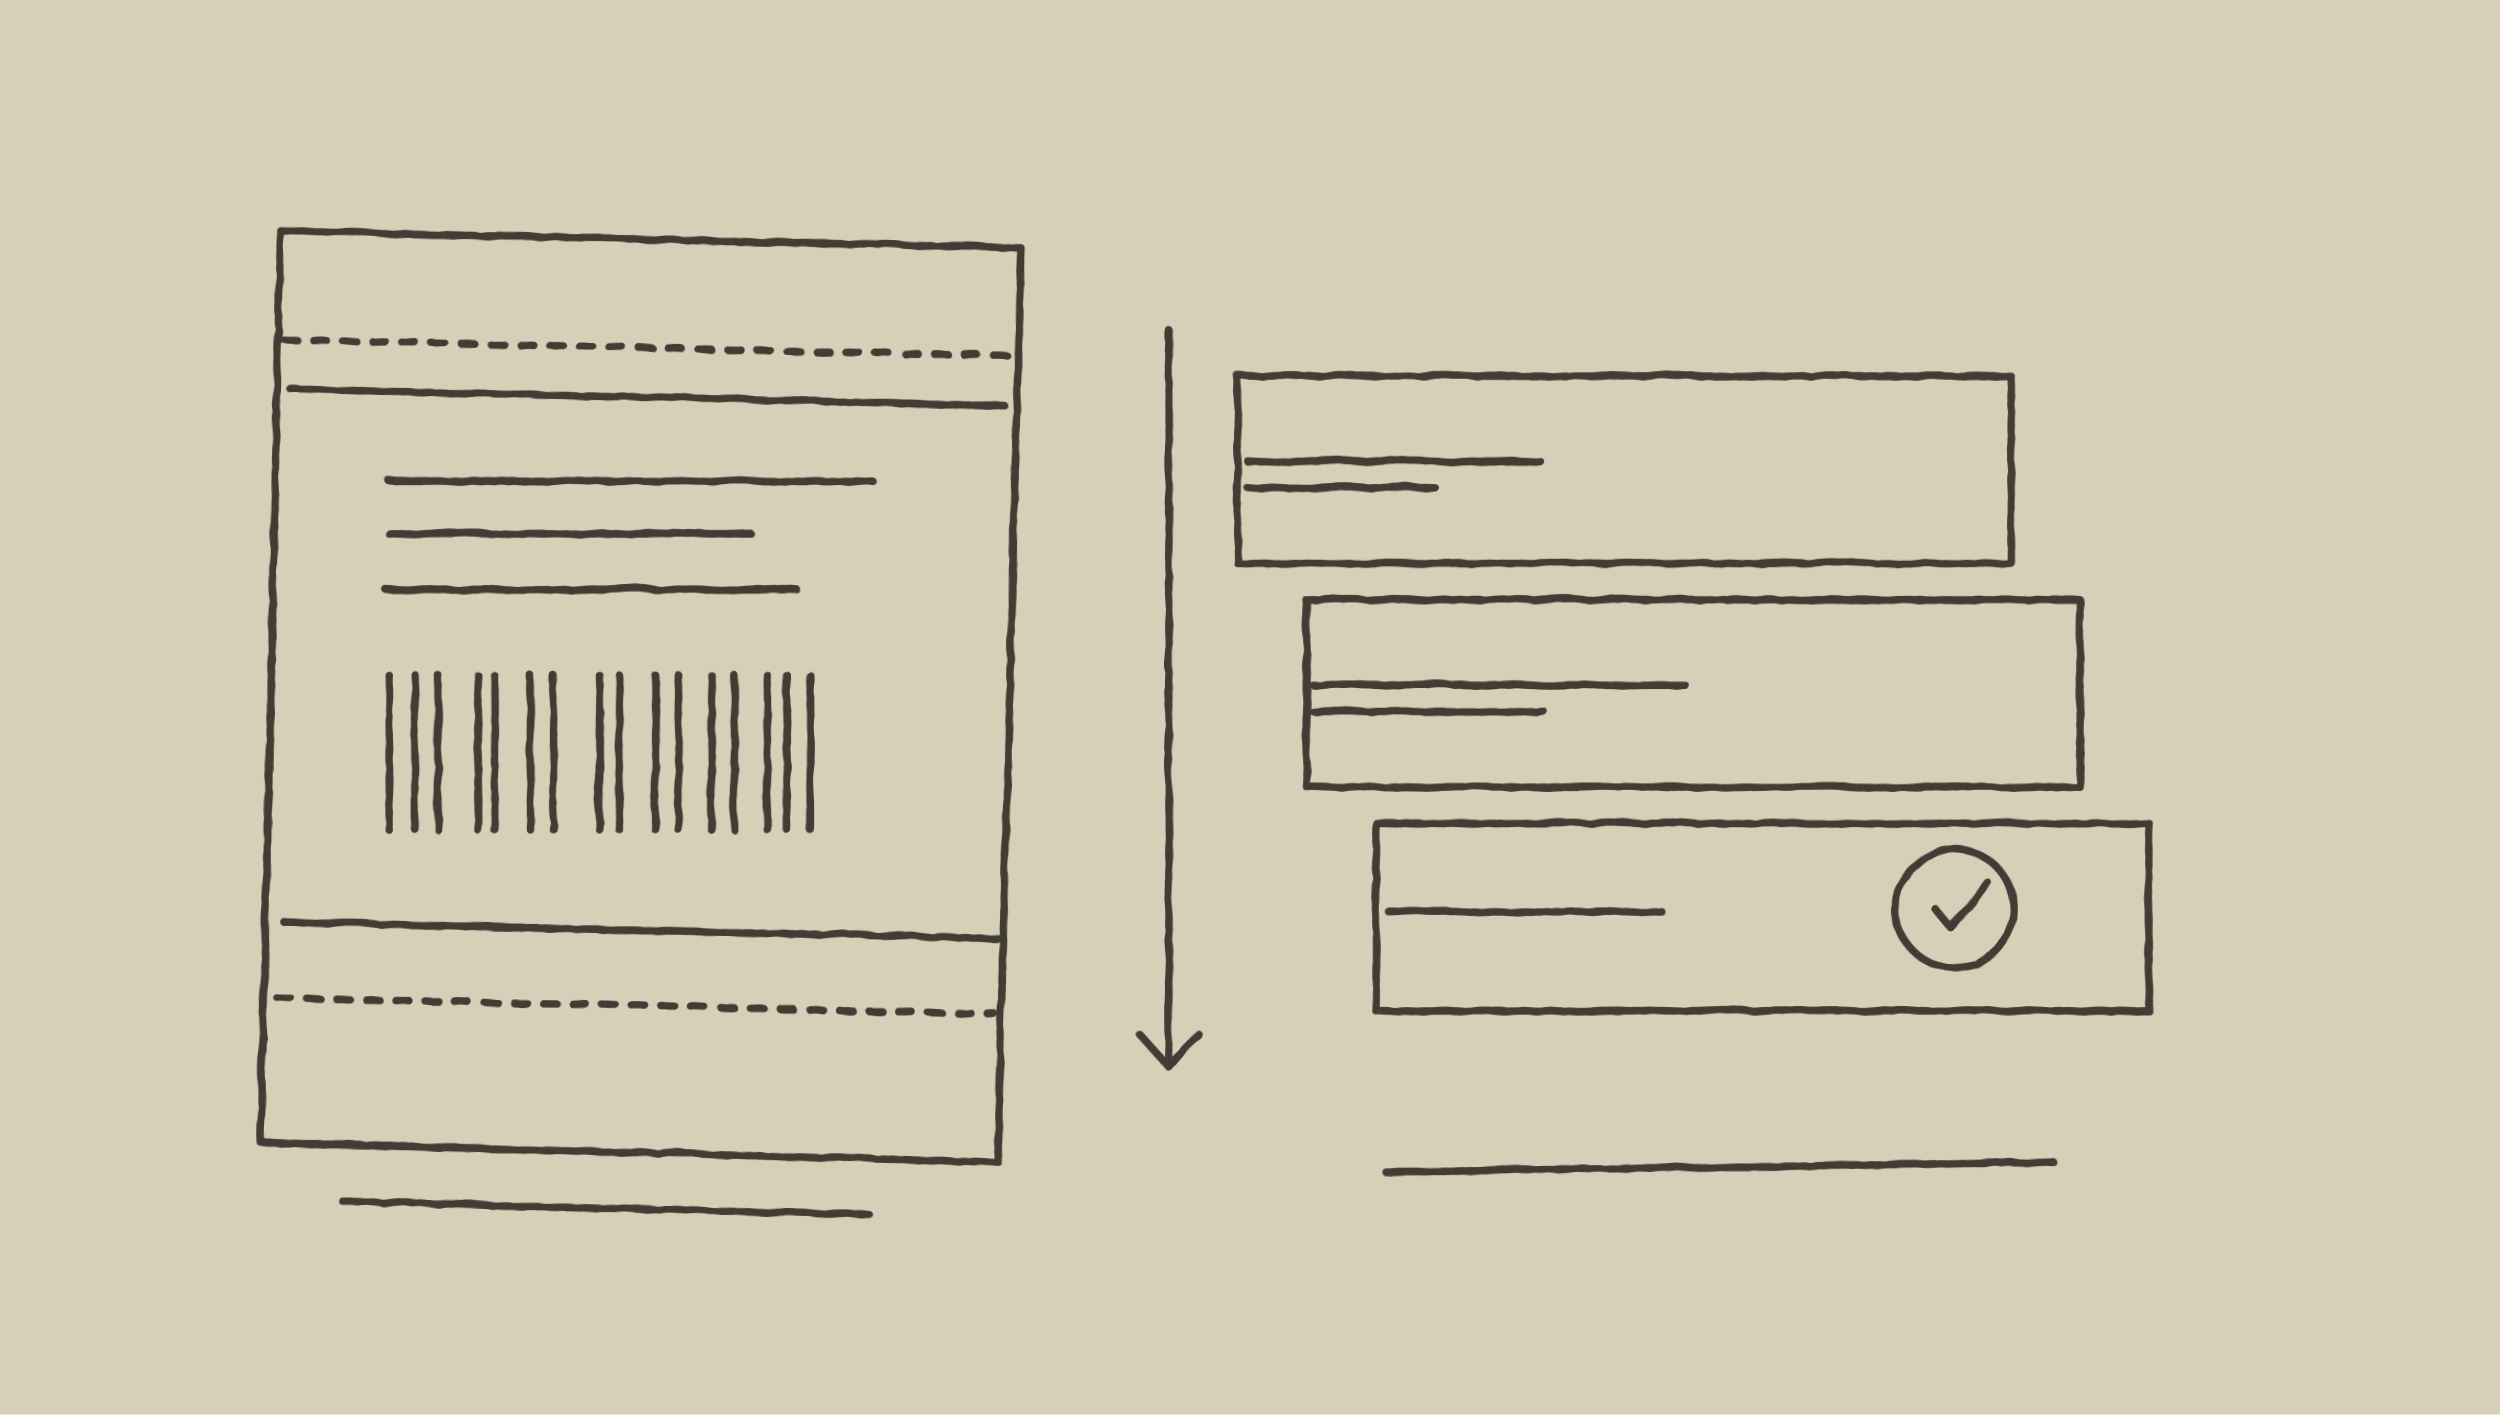
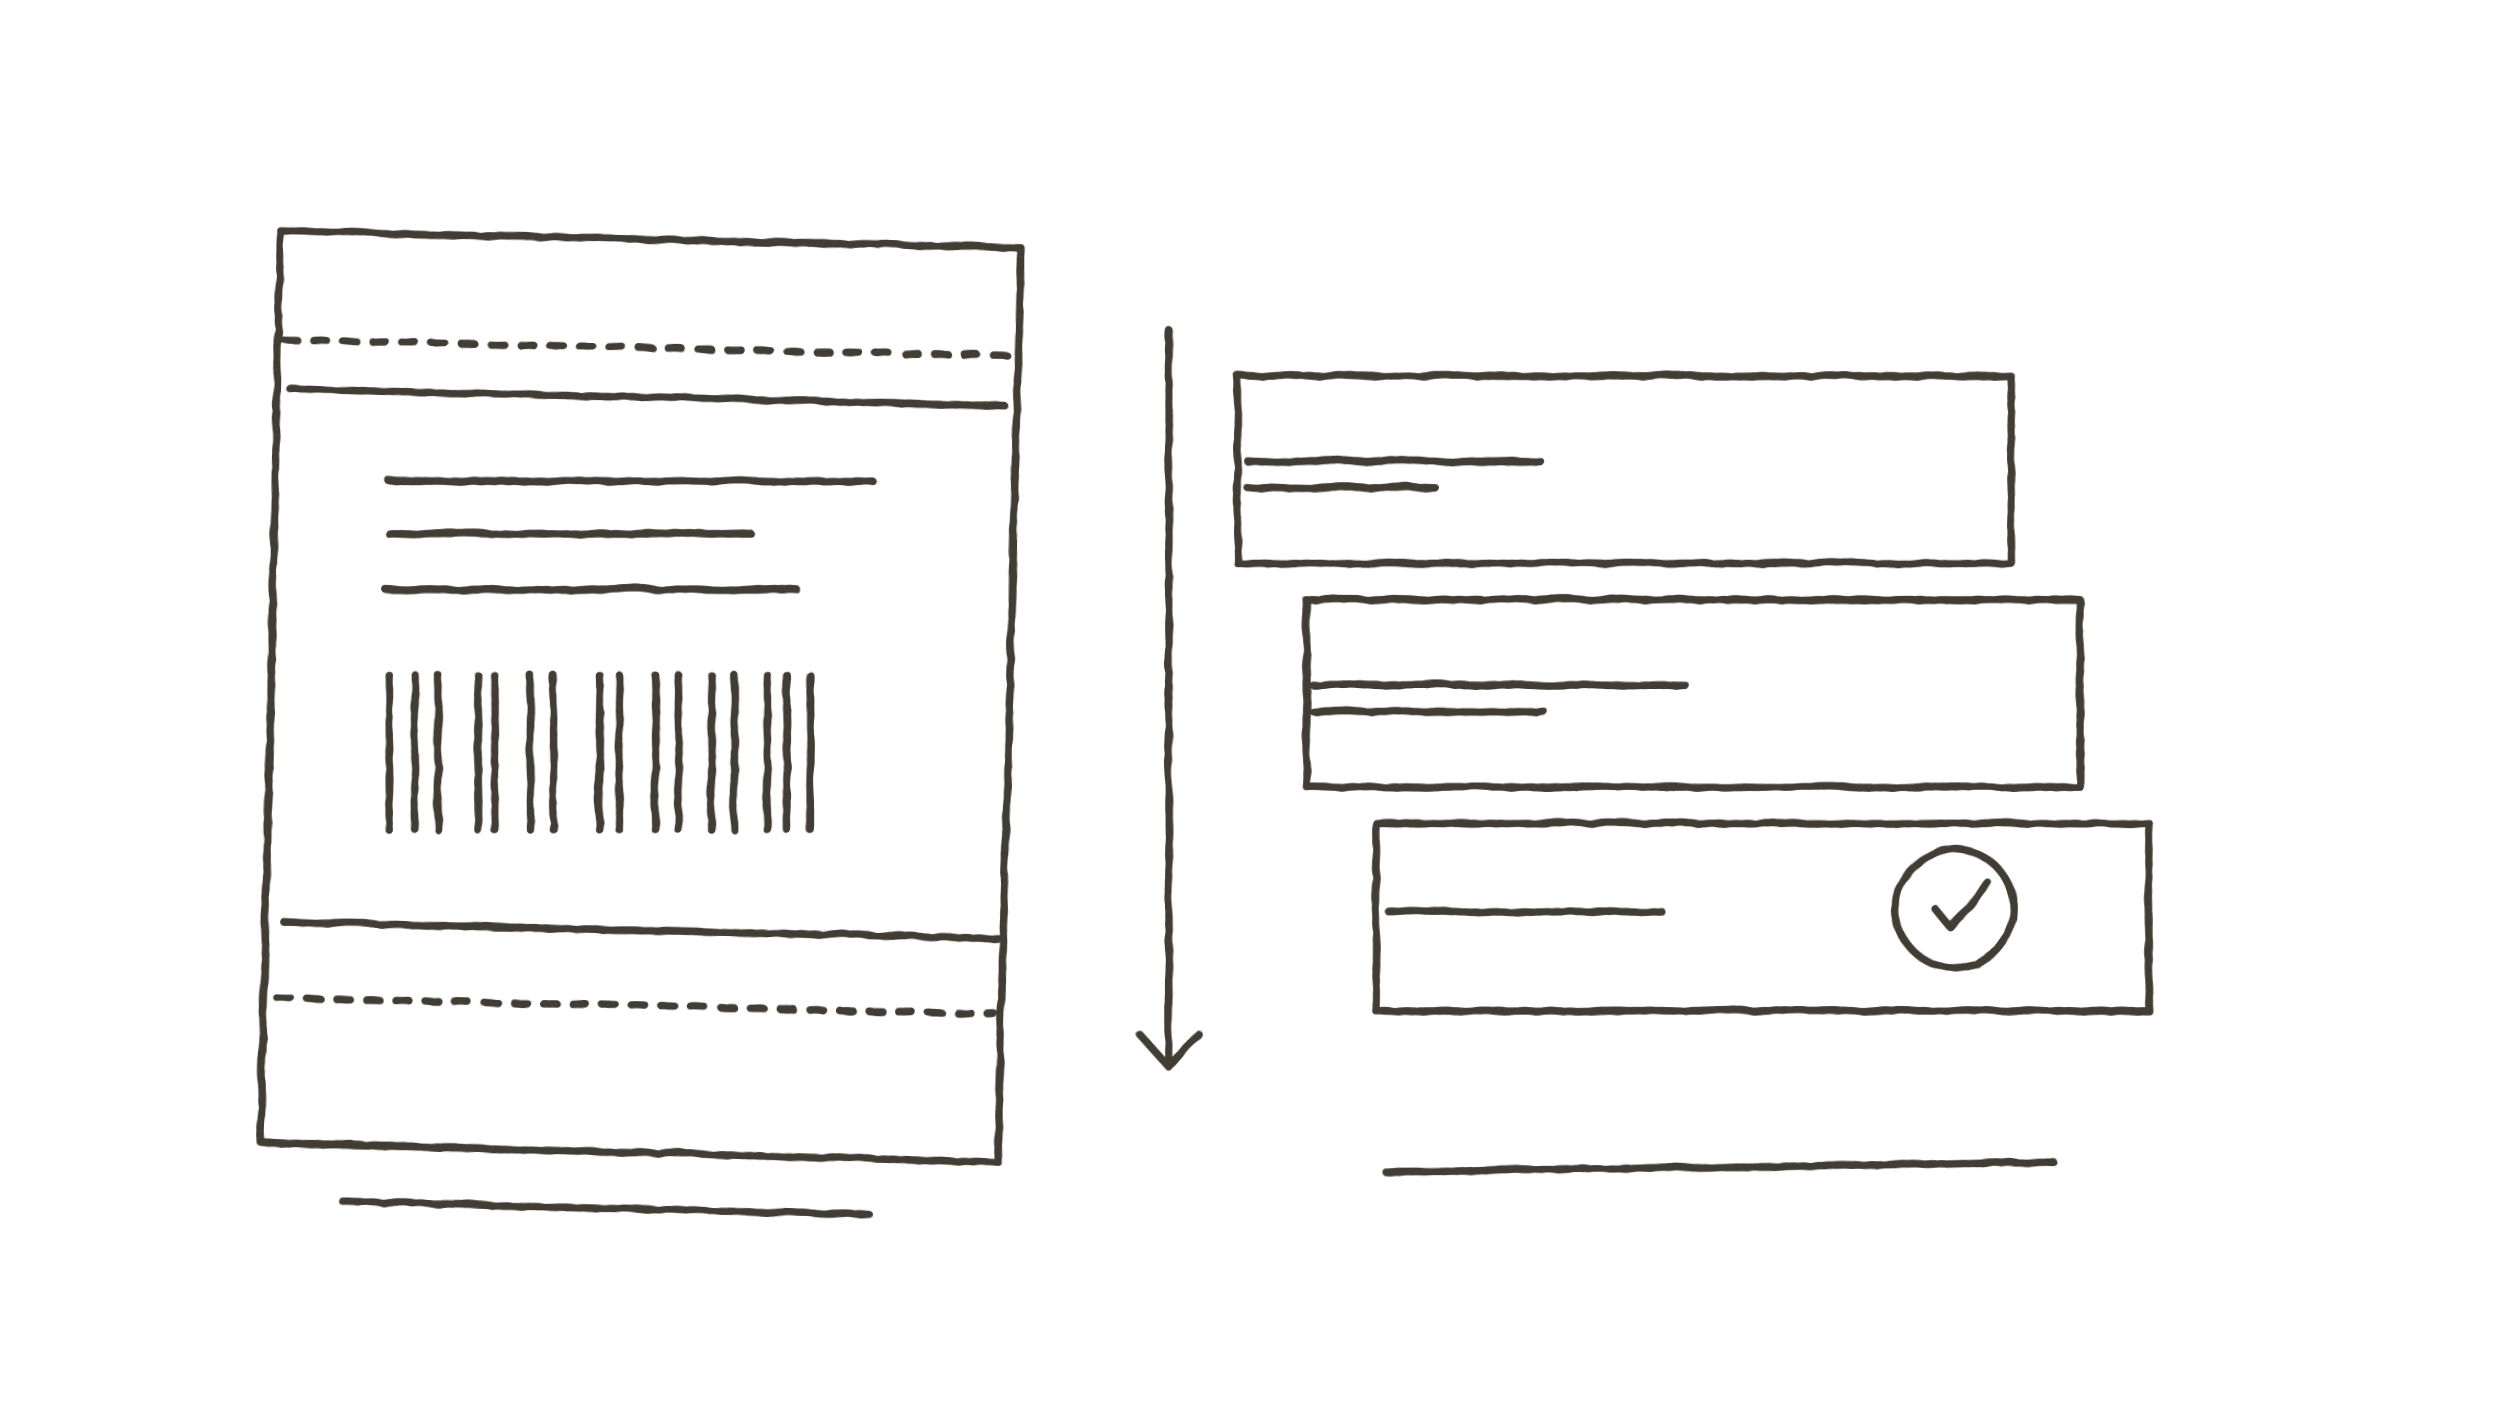
<svg xmlns="http://www.w3.org/2000/svg" width="760" height="430" viewBox="0 0 760 430">
  <defs>
    <filter id="ink">
      <feTurbulence baseFrequency=".06" numOctaves="3" seed="8" />
      <feDisplacementMap in="SourceGraphic" scale="1.3" />
    </filter>
    <pattern id="h" width="7" height="7" patternUnits="userSpaceOnUse">
      <path d="M0 7L7 0" stroke="#534a3d" opacity=".22" />
    </pattern>
  </defs>
-   <rect width="760" height="430" fill="#d7cfb7" />
  <g fill="none" stroke="#413d35" stroke-width="2.3" stroke-linecap="round" stroke-linejoin="round" filter="url(#ink)">
    <path d="M85 70l225 5-7 278-224-6zM88 118l217 5M86 280l217 5" />
    <path stroke-dasharray="4 5" d="M86 103l220 5M84 303l218 5" />
    <path d="M118 146h147m-147 16h110m-111 17h125M118 205v47m8-47v47m7-47v47m12-47v47m5-47v47m11-47v47m7-47v47m14-47v47m6-47v47m11-47v47m7-47v47m10-47v47m7-47v47m10-47v47m6-47v47m7-47v47" />
    <path d="M376 114h235v57H376zM397 182h235v57H397zM418 250h235v57H418zM355 100v224m-9-10 9 10 9-10M379 140h89m-89 8h57M399 208h113m-113 8h70M422 277h83" />
    <circle cx="594" cy="276" r="18" />
    <path d="M588 276l5 6 11-14M104 365l160 4M421 356l203-3" />
  </g>
</svg>
